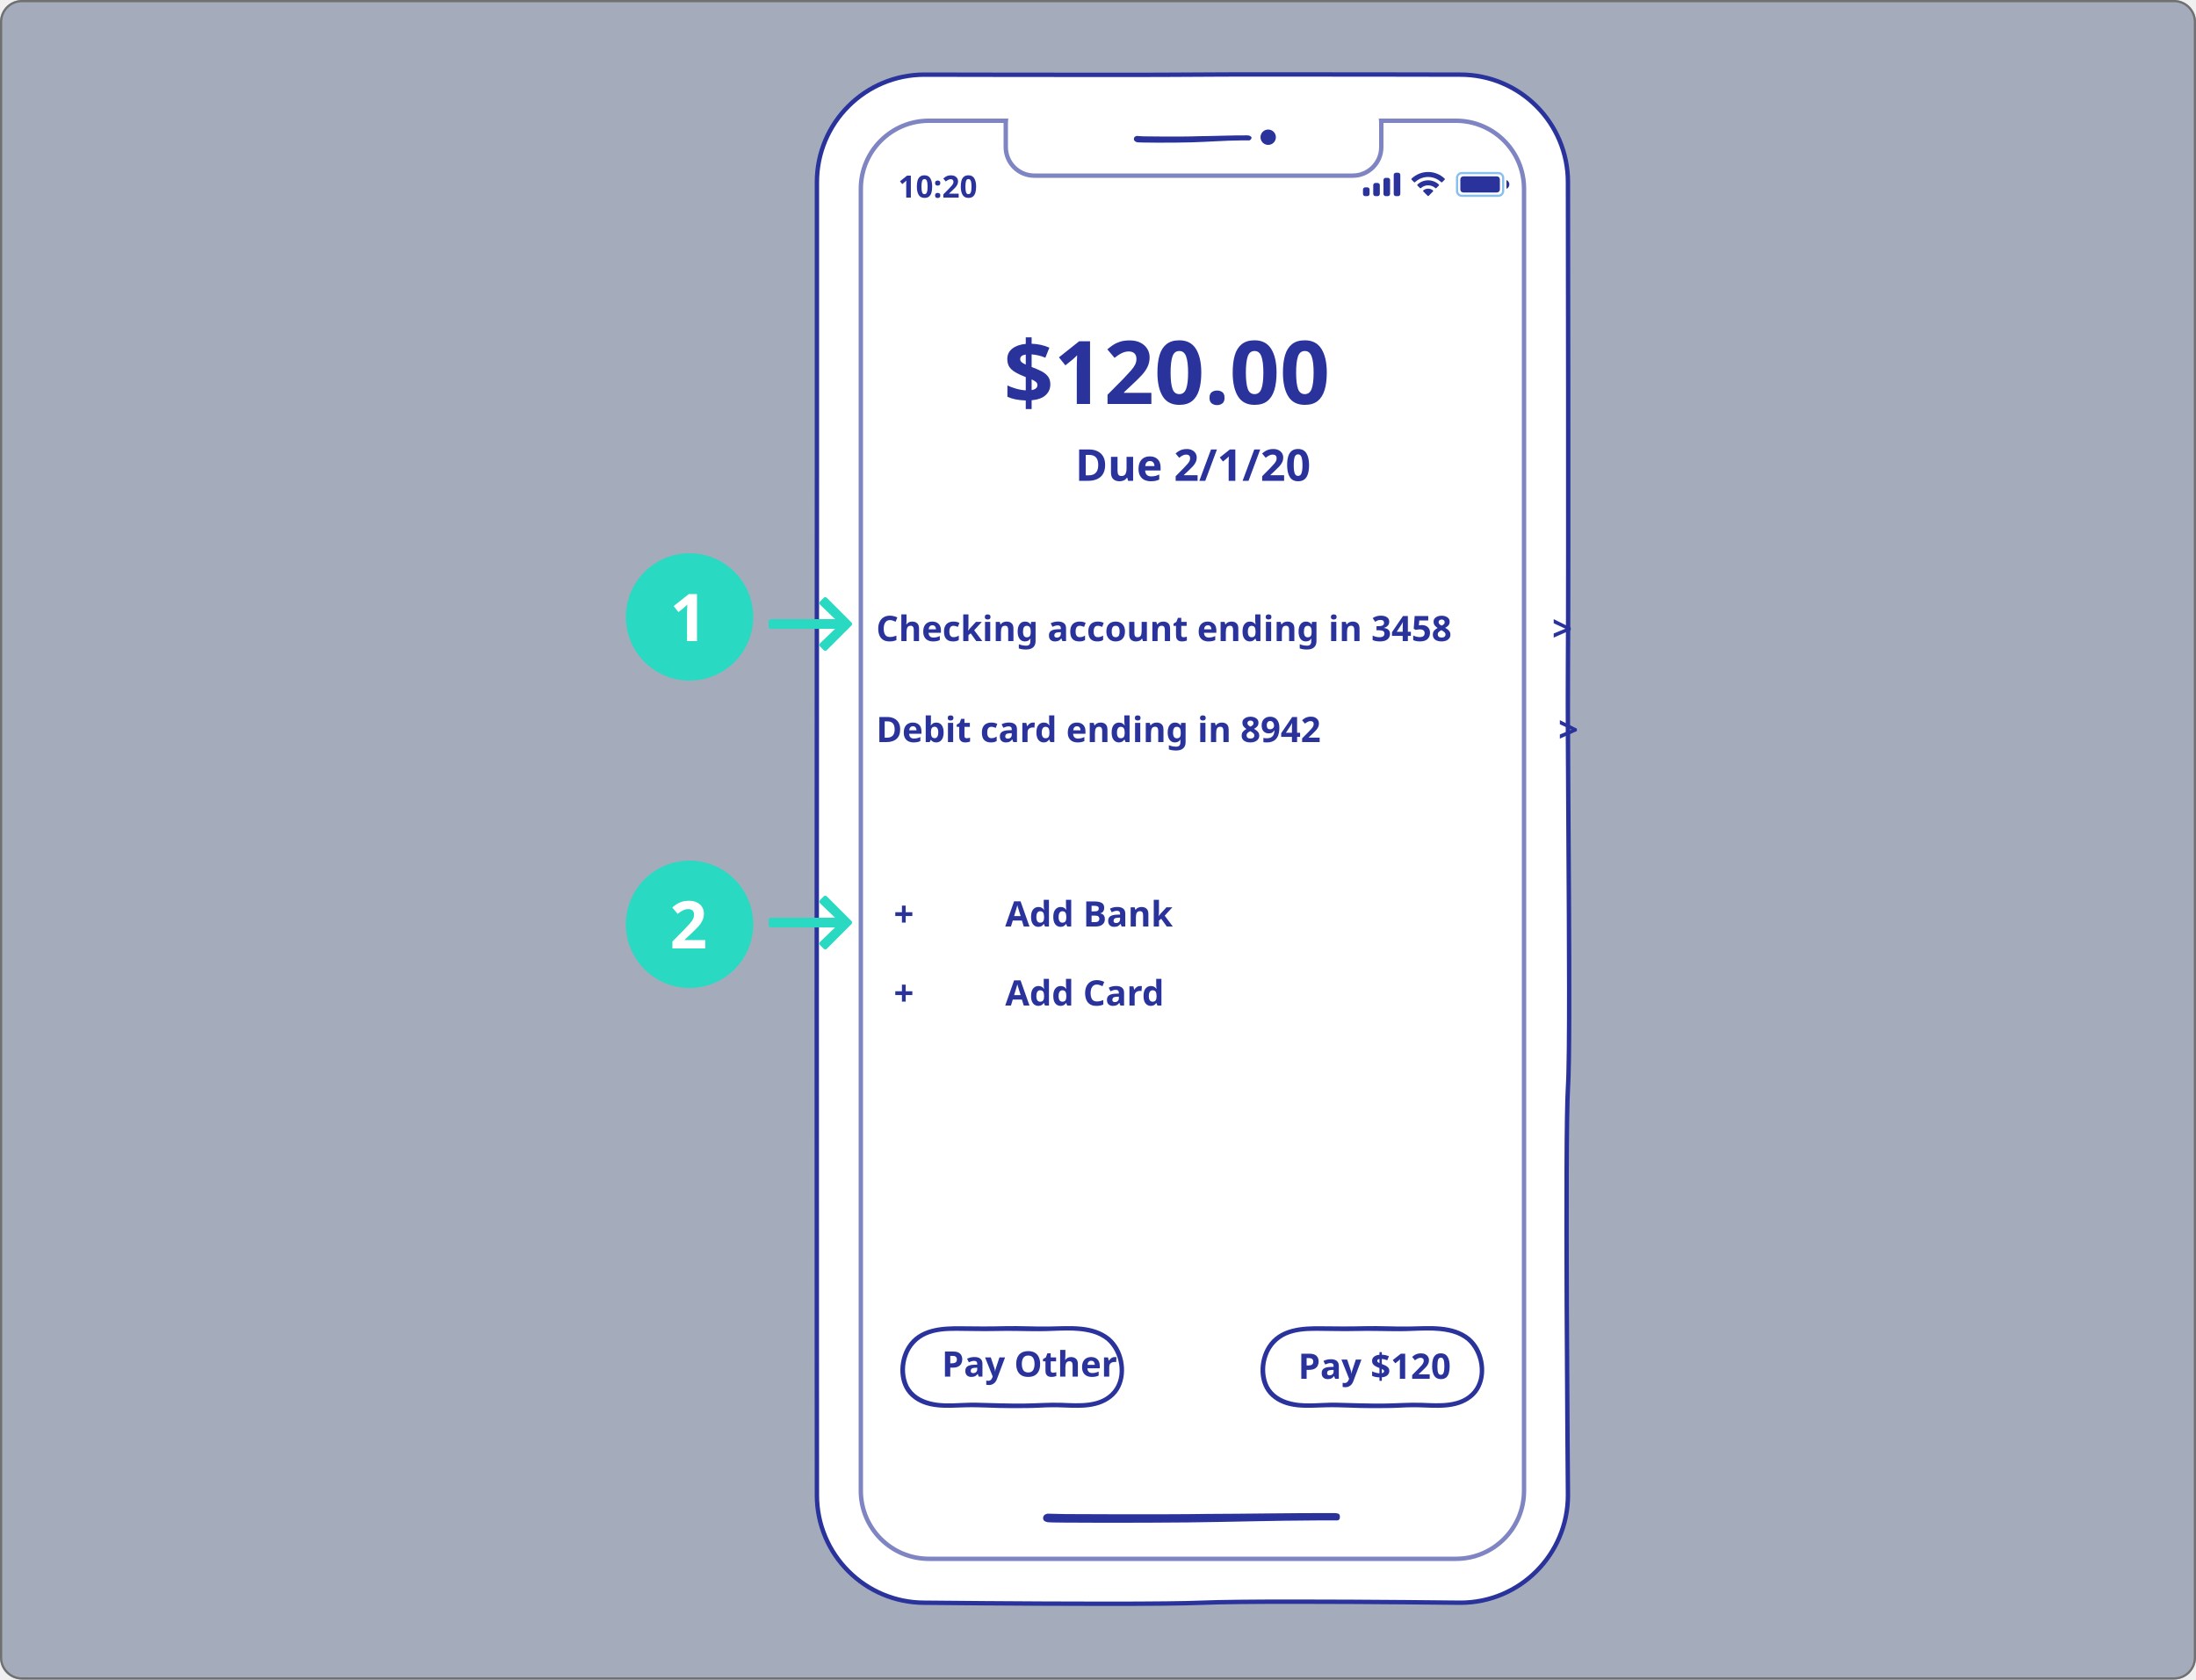
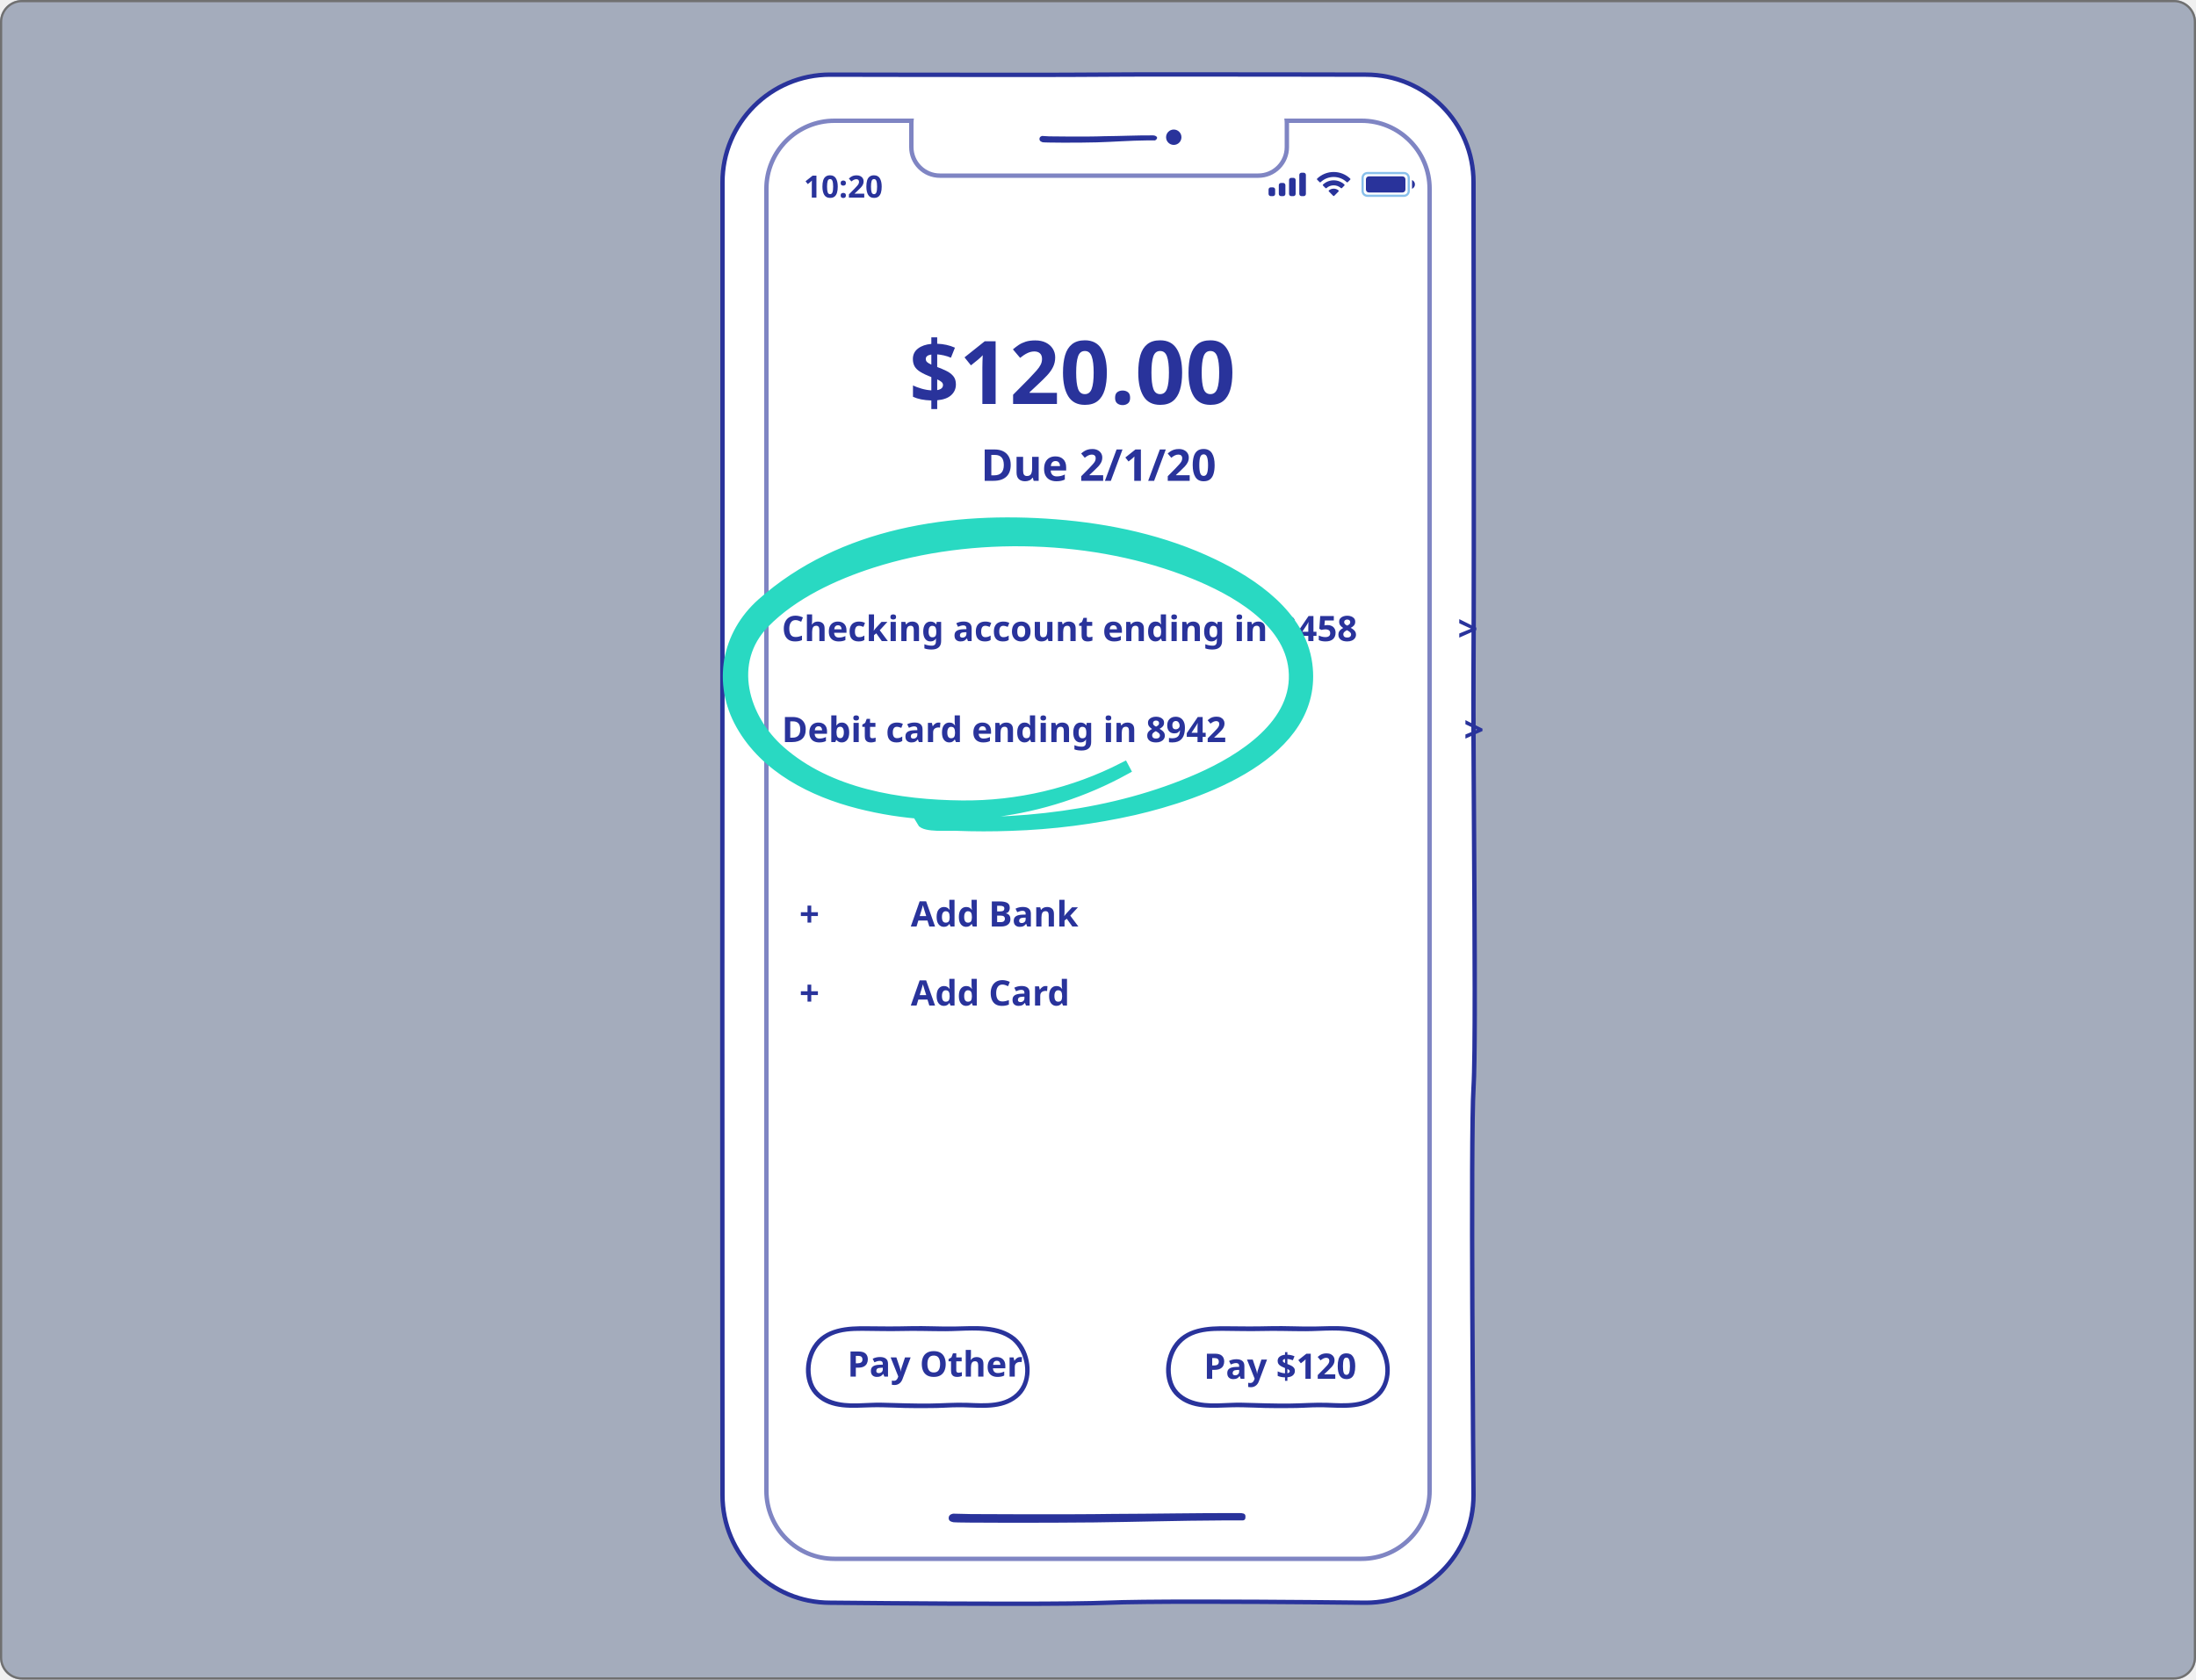
<svg xmlns="http://www.w3.org/2000/svg" width="1000" viewBox="0 0 1000 765" style="max-width:100%;">
  <defs>
    <clipPath id="clip-path">
      <path id="Shape" d="M338.667-26.667h16.667A2.667,2.667,0,0,1,358-24v6h0a2.667,2.667,0,0,1-2.667,2.667H338.667A2.667,2.667,0,0,1,336-18v-6h0A2.667,2.667,0,0,1,338.667-26.667Z" transform="translate(0 44)" fill="none" clip-rule="evenodd" />
    </clipPath>
    <clipPath id="clip-path-2">
      <path id="Shape-2" data-name="Shape" d="M359-23v4a2.17,2.17,0,0,0,1.328-2A2.17,2.17,0,0,0,359-23" transform="translate(0 44)" fill="#29339b" />
    </clipPath>
    <clipPath id="clip-path-3">
      <path id="Shape-3" data-name="Shape" d="M339.333-24.667h15.333A1.333,1.333,0,0,1,356-23.333v4.667h0a1.333,1.333,0,0,1-1.333,1.333H339.333A1.333,1.333,0,0,1,338-18.667v-4.667h0A1.333,1.333,0,0,1,339.333-24.667Z" transform="translate(0 44)" fill="#29339b" />
    </clipPath>
    <clipPath id="clip-path-4">
      <path id="Shape-4" data-name="Shape" d="M323.33-24.392a8.64,8.64,0,0,1,5.953,2.378.308.308,0,0,0,.433,0l1.156-1.167a.322.322,0,0,0,.093-.229.322.322,0,0,0-.1-.227,10.9,10.9,0,0,0-15.08,0,.322.322,0,0,0-.1.227.322.322,0,0,0,.093.229l1.156,1.167a.308.308,0,0,0,.433,0,8.641,8.641,0,0,1,5.954-2.378Zm0,3.8a4.907,4.907,0,0,1,3.294,1.27.31.31,0,0,0,.433-.006l1.155-1.167a.322.322,0,0,0,.094-.23.322.322,0,0,0-.1-.229,7.159,7.159,0,0,0-9.752,0,.322.322,0,0,0-.1.229.322.322,0,0,0,.094.23l1.154,1.167a.31.31,0,0,0,.433.006,4.907,4.907,0,0,1,3.292-1.27Zm2.219,2.784a.314.314,0,0,0,.094-.231.314.314,0,0,0-.1-.226,3.422,3.422,0,0,0-4.419,0,.314.314,0,0,0-.1.226.314.314,0,0,0,.094.231l2,2.016a.311.311,0,0,0,.222.093.312.312,0,0,0,.222-.093Z" transform="translate(0 44)" fill="#29339b" />
    </clipPath>
    <clipPath id="clip-path-5">
      <path id="Shape-5" data-name="Shape" d="M294.667-19.667h1a1,1,0,0,1,1,1v2a1,1,0,0,1-1,1h-1a1,1,0,0,1-1-1v-2a1,1,0,0,1,1-1Zm4.667-2h1a1,1,0,0,1,1,1v4a1,1,0,0,1-1,1h-1a1,1,0,0,1-1-1v-4A1,1,0,0,1,299.333-21.667ZM304-24h1a1,1,0,0,1,1,1v6.333a1,1,0,0,1-1,1h-1a1,1,0,0,1-1-1V-23A1,1,0,0,1,304-24Zm4.667-2.333h1a1,1,0,0,1,1,1v8.667a1,1,0,0,1-1,1h-1a1,1,0,0,1-1-1v-8.667a1,1,0,0,1,1-1Z" transform="translate(0 44)" fill="#29339b" />
    </clipPath>
  </defs>
-   <g id="Group_2557" data-name="Group 2557" transform="translate(-202 -122)">
-     <g id="Rectangle_2446" data-name="Rectangle 2446" transform="translate(202 122)" fill="#a4acbc" stroke="#707070" stroke-width="1">
+   <g id="Group_2565" data-name="Group 2565" transform="translate(-352 -117)">
+     <g id="Rectangle_2446" data-name="Rectangle 2446" transform="translate(352 117)" fill="#a4acbc" stroke="#707070" stroke-width="1">
      <rect width="1000" height="765" rx="10" stroke="none" />
      <rect x="0.5" y="0.5" width="999" height="764" rx="9.5" fill="none" />
    </g>
-     <g id="Group_2556" data-name="Group 2556" transform="translate(262)">
-       <g id="Phone_border_screen" data-name="Phone border screen" transform="translate(311 155)" fill="#fff">
-         <path d="M 132.426 697.479 C 95.391 697.479 50.46 697.005 50.011 697 L 50.005 697 L 50 697 C 43.385 697 36.968 695.705 30.927 693.15 C 25.093 690.682 19.852 687.149 15.352 682.648 C 10.851 678.148 7.318 672.908 4.85 667.073 C 2.295 661.032 1 654.615 1 648 C 0.999 646.907 0.915 537.469 0.915 423.601 C 0.915 422.994 0.999 182.748 1 180.321 L 1 50 C 1 43.385 2.295 36.968 4.85 30.927 C 7.318 25.093 10.851 19.852 15.352 15.352 C 19.852 10.851 25.093 7.318 30.927 4.85 C 36.968 2.296 43.385 1 50 1 C 50.453 1.001 95.959 1.102 131.716 1.102 C 152.72 1.102 166.302 1.068 172.085 1 C 177.859 0.933 191.421 0.898 212.392 0.898 C 248.105 0.898 293.543 0.999 293.998 1 C 300.615 1 307.032 2.296 313.073 4.85 C 318.907 7.318 324.148 10.851 328.648 15.352 C 333.149 19.852 336.682 25.093 339.15 30.927 C 341.705 36.968 343 43.385 343 50 C 343.003 51.76 343.313 226.321 343 271.026 C 342.879 288.326 343.057 316.969 343.246 347.293 C 343.556 397.069 343.876 448.54 343.002 462.461 C 341.598 484.833 342.986 646.36 343 648.008 C 342.999 654.621 341.703 661.035 339.15 667.073 C 336.682 672.908 333.149 678.148 328.648 682.648 C 324.148 687.149 318.907 690.682 313.073 693.15 C 307.033 695.704 300.618 697 294.004 697 C 293.241 696.991 252.456 696.521 218.172 696.521 C 197.937 696.521 183.886 696.682 176.411 697.001 C 168.965 697.318 154.166 697.479 132.426 697.479 Z" stroke="none" />
-         <path d="M 212.392 1.898 C 191.426 1.898 177.869 1.932 172.096 2 C 166.307 2.067 152.721 2.102 131.716 2.102 C 95.958 2.102 50.451 2.001 50 2 C 43.519 2 37.233 3.269 31.317 5.771 C 25.601 8.189 20.468 11.65 16.059 16.059 C 11.65 20.468 8.189 25.601 5.771 31.317 C 3.269 37.233 2 43.519 2 50 L 2 180.322 C 1.999 182.748 1.915 422.994 1.915 423.601 C 1.915 537.468 1.999 646.906 2 648 C 2 654.481 3.269 660.767 5.771 666.683 C 8.189 672.399 11.65 677.532 16.059 681.941 C 20.468 686.35 25.601 689.811 31.317 692.229 C 37.233 694.731 43.519 696 50 696 L 50.011 696 L 50.021 696 C 50.471 696.005 95.397 696.479 132.426 696.479 C 154.151 696.479 168.936 696.319 176.369 696.002 C 183.858 695.682 197.922 695.521 218.172 695.521 C 252.359 695.521 293.008 695.988 294.008 696 C 300.486 695.999 306.769 694.73 312.683 692.229 C 318.399 689.811 323.532 686.35 327.941 681.941 C 332.35 677.532 335.811 672.399 338.229 666.683 C 340.73 660.769 341.999 654.485 342 648.007 C 341.941 641.192 340.598 484.796 342.004 462.399 C 342.875 448.512 342.541 394.741 342.246 347.3 C 342.057 316.972 341.879 288.326 342 271.019 C 342.313 226.318 342.003 51.761 342 50 C 342 43.519 340.731 37.233 338.229 31.317 C 335.811 25.601 332.35 20.468 327.941 16.059 C 323.532 11.65 318.399 8.189 312.683 5.771 C 306.767 3.269 300.481 2 293.996 2 C 293.541 1.999 248.104 1.898 212.392 1.898 M 212.392 -0.102 C 248.519 -0.102 294 -6.103515625e-05 294 -6.103515625e-05 C 321.614 -6.103515625e-05 344 22.386 344 50 C 344 50 344.316 225.806 344 271.033 C 343.684 316.259 345.418 439.928 344 462.524 C 342.582 485.12 344 648 344 648 C 344 675.614 321.614 698 294 698 C 294 698 253 697.521 218.172 697.521 C 200.756 697.521 184.888 697.64 176.454 698 C 168.022 698.359 151.158 698.479 132.426 698.479 C 94.957 698.479 50 698 50 698 C 22.386 698 3.0517578125e-05 675.614 3.0517578125e-05 648 C 3.0517578125e-05 648 -0.085 538.786 -0.085 423.601 C -0.085 422.987 3.0517578125e-05 180.321 3.0517578125e-05 180.321 L 3.0517578125e-05 50 C 3.0517578125e-05 22.386 22.386 -6.103515625e-05 50 -6.103515625e-05 C 50 -6.103515625e-05 95.547 0.102 131.716 0.102 C 149.803 0.102 165.541 0.076 172.073 -6.103515625e-05 C 178.604 -0.076 194.33 -0.102 212.392 -0.102 Z" stroke="none" fill="#29339b" />
-       </g>
-       <g id="Phone_screen" data-name="Phone screen" transform="translate(2446 715)" fill="#fff" opacity="0.6">
-         <path d="M -1843 117 L -2083 117 C -2087.185 117 -2091.245 116.18 -2095.066 114.564 C -2098.758 113.003 -2102.073 110.767 -2104.92 107.92 C -2107.767 105.073 -2110.003 101.758 -2111.564 98.066 C -2113.18 94.245 -2114 90.185 -2114 86 L -2114 -58.68 L -2114 -393.121 L -2114 -507 C -2114 -511.185 -2113.18 -515.244 -2111.564 -519.066 C -2110.003 -522.758 -2107.767 -526.073 -2104.92 -528.92 C -2102.073 -531.768 -2098.757 -534.003 -2095.066 -535.564 C -2091.245 -537.181 -2087.185 -538 -2083 -538 L -2047.962 -538 C -2047.987 -537.667 -2048 -537.333 -2048 -537 L -2048 -526 C -2048 -522.528 -2046.648 -519.263 -2044.193 -516.808 C -2041.737 -514.352 -2038.472 -513 -2035 -513 L -1890 -513 C -1886.528 -513 -1883.263 -514.352 -1880.808 -516.808 C -1878.352 -519.263 -1877 -522.528 -1877 -526 L -1877 -537 C -1877 -537.334 -1877.013 -537.668 -1877.038 -538 L -1843 -538 C -1838.815 -538 -1834.755 -537.181 -1830.934 -535.564 C -1827.242 -534.003 -1823.927 -531.768 -1821.08 -528.92 C -1818.232 -526.073 -1815.997 -522.758 -1814.436 -519.066 C -1812.819 -515.245 -1812 -511.185 -1812 -507 L -1812 86 C -1812 90.185 -1812.819 94.245 -1814.436 98.066 C -1815.997 101.758 -1818.232 105.073 -1821.08 107.92 C -1823.927 110.767 -1827.242 113.003 -1830.934 114.564 C -1834.755 116.18 -1838.815 117 -1843 117 Z" stroke="none" />
-         <path d="M -1843 116 C -1838.949 116 -1835.021 115.207 -1831.323 113.643 C -1827.751 112.132 -1824.542 109.969 -1821.787 107.213 C -1819.031 104.457 -1816.868 101.249 -1815.356 97.677 C -1813.793 93.979 -1813 90.051 -1813 86 L -1813 -507 C -1813 -511.05 -1813.793 -514.979 -1815.356 -518.677 C -1816.868 -522.249 -1819.031 -525.457 -1821.787 -528.213 C -1824.543 -530.969 -1827.751 -533.132 -1831.323 -534.643 C -1835.021 -536.207 -1838.949 -537 -1843 -537 L -1876 -537 L -1876 -526 C -1876 -522.26 -1877.456 -518.745 -1880.1 -516.101 C -1882.745 -513.456 -1886.26 -512 -1890 -512 L -2035 -512 C -2038.74 -512 -2042.255 -513.456 -2044.9 -516.101 C -2047.544 -518.745 -2049 -522.26 -2049 -526 L -2049 -537 L -2083 -537 C -2087.051 -537 -2090.979 -536.207 -2094.677 -534.643 C -2098.249 -533.132 -2101.457 -530.969 -2104.213 -528.213 C -2106.969 -525.458 -2109.132 -522.249 -2110.643 -518.677 C -2112.207 -514.979 -2113 -511.05 -2113 -507 L -2113 -393.121 L -2113 -58.68 L -2113 86 C -2113 90.051 -2112.207 93.979 -2110.643 97.677 C -2109.132 101.249 -2106.969 104.458 -2104.213 107.213 C -2101.457 109.969 -2098.249 112.132 -2094.677 113.643 C -2090.979 115.207 -2087.051 116 -2083 116 L -1843 116 M -1843 118 L -2083 118 C -2087.32 118 -2091.51 117.154 -2095.456 115.485 C -2099.266 113.873 -2102.688 111.566 -2105.627 108.627 C -2108.566 105.689 -2110.873 102.267 -2112.485 98.456 C -2114.154 94.511 -2115 90.32 -2115 86 L -2115 -58.68 L -2115 -393.121 L -2115 -507 C -2115 -511.32 -2114.154 -515.51 -2112.485 -519.456 C -2110.873 -523.267 -2108.566 -526.689 -2105.627 -529.627 C -2102.688 -532.566 -2099.266 -534.874 -2095.456 -536.485 C -2091.51 -538.154 -2087.32 -539 -2083 -539 L -2046.834 -539 C -2046.943 -538.346 -2047 -537.673 -2047 -537 L -2047 -526 C -2047 -522.795 -2045.751 -519.781 -2043.485 -517.515 C -2041.219 -515.248 -2038.205 -514 -2035 -514 L -1890 -514 C -1886.795 -514 -1883.781 -515.248 -1881.515 -517.515 C -1879.249 -519.781 -1878 -522.795 -1878 -526 L -1878 -537 C -1878 -537.671 -1878.056 -538.344 -1878.166 -539 L -1843 -539 C -1838.68 -539 -1834.489 -538.154 -1830.544 -536.485 C -1826.734 -534.874 -1823.312 -532.566 -1820.373 -529.627 C -1817.434 -526.689 -1815.126 -523.266 -1813.515 -519.456 C -1811.846 -515.51 -1811 -511.32 -1811 -507 L -1811 86 C -1811 90.32 -1811.846 94.511 -1813.515 98.456 C -1815.126 102.266 -1817.434 105.689 -1820.373 108.627 C -1823.311 111.566 -1826.734 113.873 -1830.544 115.485 C -1834.489 117.154 -1838.68 118 -1843 118 Z" stroke="none" fill="#29339b" />
-       </g>
-       <g id="Header_icon" data-name="Header icon" transform="translate(-5112 -2030)">
-         <path id="Line" d="M1.47,75.29c.415.23,16.24.3,24.779.058,7.515-.212,15.03-.818,22.563-.882.454,0,3.09,0,3.561,0,.525.132,1.292-.592,1.293-1.211s-1.024-1.127-1.935-1.083c-7.412-.046-14.717.324-22.176.376-7.977.327-25.064.07-25.064.07l-3.1-.184S.132,72.578.1,73.743,1.055,75.06,1.47,75.29Z" transform="translate(5568.247 2141.488)" fill="#29339b" />
-         <circle id="Ellipse_335" data-name="Ellipse 335" cx="3.5" cy="3.5" r="3.5" transform="translate(5626 2211)" fill="#29339b" />
-       </g>
-       <path id="Line-2" data-name="Line" d="M2.6,75.378c1.069.236,41.843.308,63.843.06,19.363-.218,38.725-.841,58.134-.907,1.169,0,7.961,0,9.175,0,1.352.136,1.133-.818,1.135-1.454s-.443-.95-2.788-.9c-19.1-.047-37.919.333-57.138.387-20.552.336-64.578.072-64.578.072l-7.987-.189S.833,72.6.758,73.8,1.53,75.141,2.6,75.378Z" transform="translate(414.747 739.488)" fill="#29339b" stroke="#29339b" stroke-width="1" />
-       <g id="status_bar_light" data-name="status bar/light" transform="translate(254 103)">
-         <g id="Battery" transform="translate(13 80)">
-           <g id="Border" clip-path="url(#clip-path)">
-             <path id="Fill" d="M2.667,0H19.333A2.667,2.667,0,0,1,22,2.667v6h0a2.667,2.667,0,0,1-2.667,2.667H2.667A2.667,2.667,0,0,1,0,8.667v-6H0A2.667,2.667,0,0,1,2.667,0Z" transform="translate(336 17.333)" fill="none" stroke="rgba(21,131,216,0.5)" stroke-width="2" />
-           </g>
-           <g id="Cap" clip-path="url(#clip-path-2)">
-             <path id="Fill-2" data-name="Fill" d="M354-28h11.328v14H354Z" transform="translate(0 44)" fill="#29339b" />
-           </g>
-           <g id="Capacity" clip-path="url(#clip-path-3)">
-             <path id="Fill-3" data-name="Fill" d="M333-29.667h28v17.333H333Z" transform="translate(0 44)" fill="#29339b" />
-           </g>
+     <g id="Phone_border_screen" data-name="Phone border screen" transform="translate(680 150)" fill="#fff">
+       <path d="M 132.426 697.479 C 95.391 697.479 50.46 697.005 50.011 697 L 50.005 697 L 50 697 C 43.385 697 36.968 695.705 30.927 693.15 C 25.093 690.682 19.852 687.149 15.352 682.648 C 10.851 678.148 7.318 672.908 4.85 667.073 C 2.295 661.032 1 654.615 1 648 C 0.999 646.907 0.915 537.469 0.915 423.601 C 0.915 422.994 0.999 182.748 1 180.321 L 1 50 C 1 43.385 2.295 36.968 4.85 30.927 C 7.318 25.093 10.851 19.852 15.352 15.352 C 19.852 10.851 25.093 7.318 30.927 4.85 C 36.968 2.296 43.385 1 50 1 C 50.453 1.001 95.959 1.102 131.716 1.102 C 152.72 1.102 166.302 1.068 172.085 1 C 177.859 0.933 191.421 0.898 212.392 0.898 C 248.105 0.898 293.543 0.999 293.998 1 C 300.615 1 307.032 2.296 313.073 4.85 C 318.907 7.318 324.148 10.851 328.648 15.352 C 333.149 19.852 336.682 25.093 339.15 30.927 C 341.705 36.968 343 43.385 343 50 C 343.003 51.76 343.313 226.321 343 271.026 C 342.879 288.326 343.057 316.969 343.246 347.293 C 343.556 397.069 343.876 448.54 343.002 462.461 C 341.598 484.833 342.986 646.36 343 648.008 C 342.999 654.621 341.703 661.035 339.15 667.073 C 336.682 672.908 333.149 678.148 328.648 682.648 C 324.148 687.149 318.907 690.682 313.073 693.15 C 307.033 695.704 300.618 697 294.004 697 C 293.241 696.991 252.456 696.521 218.172 696.521 C 197.937 696.521 183.886 696.682 176.411 697.001 C 168.965 697.318 154.166 697.479 132.426 697.479 Z" stroke="none" />
+       <path d="M 212.392 1.898 C 191.426 1.898 177.869 1.932 172.096 2 C 166.307 2.067 152.721 2.102 131.716 2.102 C 95.958 2.102 50.451 2.001 50 2 C 43.519 2 37.233 3.269 31.317 5.771 C 25.601 8.189 20.468 11.65 16.059 16.059 C 11.65 20.468 8.189 25.601 5.771 31.317 C 3.269 37.233 2 43.519 2 50 L 2 180.322 C 1.999 182.748 1.915 422.994 1.915 423.601 C 1.915 537.468 1.999 646.906 2 648 C 2 654.481 3.269 660.767 5.771 666.683 C 8.189 672.399 11.65 677.532 16.059 681.941 C 20.468 686.35 25.601 689.811 31.317 692.229 C 37.233 694.731 43.519 696 50 696 L 50.011 696 L 50.021 696 C 50.471 696.005 95.397 696.479 132.426 696.479 C 154.151 696.479 168.936 696.319 176.369 696.002 C 183.858 695.682 197.922 695.521 218.172 695.521 C 252.359 695.521 293.008 695.988 294.008 696 C 300.486 695.999 306.769 694.73 312.683 692.229 C 318.399 689.811 323.532 686.35 327.941 681.941 C 332.35 677.532 335.811 672.399 338.229 666.683 C 340.73 660.769 341.999 654.485 342 648.007 C 341.941 641.192 340.598 484.796 342.004 462.399 C 342.875 448.512 342.541 394.741 342.246 347.3 C 342.057 316.972 341.879 288.326 342 271.019 C 342.313 226.318 342.003 51.761 342 50 C 342 43.519 340.731 37.233 338.229 31.317 C 335.811 25.601 332.35 20.468 327.941 16.059 C 323.532 11.65 318.399 8.189 312.683 5.771 C 306.767 3.269 300.481 2 293.996 2 C 293.541 1.999 248.104 1.898 212.392 1.898 M 212.392 -0.102 C 248.519 -0.102 294 -6.103515625e-05 294 -6.103515625e-05 C 321.614 -6.103515625e-05 344 22.386 344 50 C 344 50 344.316 225.806 344 271.033 C 343.684 316.259 345.418 439.928 344 462.524 C 342.582 485.12 344 648 344 648 C 344 675.614 321.614 698 294 698 C 294 698 253 697.521 218.172 697.521 C 200.756 697.521 184.888 697.64 176.454 698 C 168.022 698.359 151.158 698.479 132.426 698.479 C 94.957 698.479 50 698 50 698 C 22.386 698 3.0517578125e-05 675.614 3.0517578125e-05 648 C 3.0517578125e-05 648 -0.085 538.786 -0.085 423.601 C -0.085 422.987 3.0517578125e-05 180.321 3.0517578125e-05 180.321 L 3.0517578125e-05 50 C 3.0517578125e-05 22.386 22.386 -6.103515625e-05 50 -6.103515625e-05 C 50 -6.103515625e-05 95.547 0.102 131.716 0.102 C 149.803 0.102 165.541 0.076 172.073 -6.103515625e-05 C 178.604 -0.076 194.33 -0.102 212.392 -0.102 Z" stroke="none" fill="#29339b" />
+     </g>
+     <g id="Phone_screen" data-name="Phone screen" transform="translate(2815 710)" fill="#fff" opacity="0.6">
+       <path d="M -1843 117 L -2083 117 C -2087.185 117 -2091.245 116.18 -2095.066 114.564 C -2098.758 113.003 -2102.073 110.767 -2104.92 107.92 C -2107.767 105.073 -2110.003 101.758 -2111.564 98.066 C -2113.18 94.245 -2114 90.185 -2114 86 L -2114 -58.68 L -2114 -393.121 L -2114 -507 C -2114 -511.185 -2113.18 -515.244 -2111.564 -519.066 C -2110.003 -522.758 -2107.767 -526.073 -2104.92 -528.92 C -2102.073 -531.768 -2098.757 -534.003 -2095.066 -535.564 C -2091.245 -537.181 -2087.185 -538 -2083 -538 L -2047.962 -538 C -2047.987 -537.667 -2048 -537.333 -2048 -537 L -2048 -526 C -2048 -522.528 -2046.648 -519.263 -2044.193 -516.808 C -2041.737 -514.352 -2038.472 -513 -2035 -513 L -1890 -513 C -1886.528 -513 -1883.263 -514.352 -1880.808 -516.808 C -1878.352 -519.263 -1877 -522.528 -1877 -526 L -1877 -537 C -1877 -537.334 -1877.013 -537.668 -1877.038 -538 L -1843 -538 C -1838.815 -538 -1834.755 -537.181 -1830.934 -535.564 C -1827.242 -534.003 -1823.927 -531.768 -1821.08 -528.92 C -1818.232 -526.073 -1815.997 -522.758 -1814.436 -519.066 C -1812.819 -515.245 -1812 -511.185 -1812 -507 L -1812 86 C -1812 90.185 -1812.819 94.245 -1814.436 98.066 C -1815.997 101.758 -1818.232 105.073 -1821.08 107.92 C -1823.927 110.767 -1827.242 113.003 -1830.934 114.564 C -1834.755 116.18 -1838.815 117 -1843 117 Z" stroke="none" />
+       <path d="M -1843 116 C -1838.949 116 -1835.021 115.207 -1831.323 113.643 C -1827.751 112.132 -1824.542 109.969 -1821.787 107.213 C -1819.031 104.457 -1816.868 101.249 -1815.356 97.677 C -1813.793 93.979 -1813 90.051 -1813 86 L -1813 -507 C -1813 -511.05 -1813.793 -514.979 -1815.356 -518.677 C -1816.868 -522.249 -1819.031 -525.457 -1821.787 -528.213 C -1824.543 -530.969 -1827.751 -533.132 -1831.323 -534.643 C -1835.021 -536.207 -1838.949 -537 -1843 -537 L -1876 -537 L -1876 -526 C -1876 -522.26 -1877.456 -518.745 -1880.1 -516.101 C -1882.745 -513.456 -1886.26 -512 -1890 -512 L -2035 -512 C -2038.74 -512 -2042.255 -513.456 -2044.9 -516.101 C -2047.544 -518.745 -2049 -522.26 -2049 -526 L -2049 -537 L -2083 -537 C -2087.051 -537 -2090.979 -536.207 -2094.677 -534.643 C -2098.249 -533.132 -2101.457 -530.969 -2104.213 -528.213 C -2106.969 -525.458 -2109.132 -522.249 -2110.643 -518.677 C -2112.207 -514.979 -2113 -511.05 -2113 -507 L -2113 -393.121 L -2113 -58.68 L -2113 86 C -2113 90.051 -2112.207 93.979 -2110.643 97.677 C -2109.132 101.249 -2106.969 104.458 -2104.213 107.213 C -2101.457 109.969 -2098.249 112.132 -2094.677 113.643 C -2090.979 115.207 -2087.051 116 -2083 116 L -1843 116 M -1843 118 L -2083 118 C -2087.32 118 -2091.51 117.154 -2095.456 115.485 C -2099.266 113.873 -2102.688 111.566 -2105.627 108.627 C -2108.566 105.689 -2110.873 102.267 -2112.485 98.456 C -2114.154 94.511 -2115 90.32 -2115 86 L -2115 -58.68 L -2115 -393.121 L -2115 -507 C -2115 -511.32 -2114.154 -515.51 -2112.485 -519.456 C -2110.873 -523.267 -2108.566 -526.689 -2105.627 -529.627 C -2102.688 -532.566 -2099.266 -534.874 -2095.456 -536.485 C -2091.51 -538.154 -2087.32 -539 -2083 -539 L -2046.834 -539 C -2046.943 -538.346 -2047 -537.673 -2047 -537 L -2047 -526 C -2047 -522.795 -2045.751 -519.781 -2043.485 -517.515 C -2041.219 -515.248 -2038.205 -514 -2035 -514 L -1890 -514 C -1886.795 -514 -1883.781 -515.248 -1881.515 -517.515 C -1879.249 -519.781 -1878 -522.795 -1878 -526 L -1878 -537 C -1878 -537.671 -1878.056 -538.344 -1878.166 -539 L -1843 -539 C -1838.68 -539 -1834.489 -538.154 -1830.544 -536.485 C -1826.734 -534.874 -1823.312 -532.566 -1820.373 -529.627 C -1817.434 -526.689 -1815.126 -523.266 -1813.515 -519.456 C -1811.846 -515.51 -1811 -511.32 -1811 -507 L -1811 86 C -1811 90.32 -1811.846 94.511 -1813.515 98.456 C -1815.126 102.266 -1817.434 105.689 -1820.373 108.627 C -1823.311 111.566 -1826.734 113.873 -1830.544 115.485 C -1834.489 117.154 -1838.68 118 -1843 118 Z" stroke="none" fill="#29339b" />
+     </g>
+     <g id="Header_icon" data-name="Header icon" transform="translate(-4743 -2035)">
+       <path id="Line" d="M1.47,75.29c.415.23,16.24.3,24.779.058,7.515-.212,15.03-.818,22.563-.882.454,0,3.09,0,3.561,0,.525.132,1.292-.592,1.293-1.211s-1.024-1.127-1.935-1.083c-7.412-.046-14.717.324-22.176.376-7.977.327-25.064.07-25.064.07l-3.1-.184S.132,72.578.1,73.743,1.055,75.06,1.47,75.29Z" transform="translate(5568.247 2141.488)" fill="#29339b" />
+       <circle id="Ellipse_335" data-name="Ellipse 335" cx="3.5" cy="3.5" r="3.5" transform="translate(5626 2211)" fill="#29339b" />
+     </g>
+     <path id="Line-2" data-name="Line" d="M2.6,75.378c1.069.236,41.843.308,63.843.06,19.363-.218,38.725-.841,58.134-.907,1.169,0,7.961,0,9.175,0,1.352.136,1.133-.818,1.135-1.454s-.443-.95-2.788-.9c-19.1-.047-37.919.333-57.138.387-20.552.336-64.578.072-64.578.072l-7.987-.189S.833,72.6.758,73.8,1.53,75.141,2.6,75.378Z" transform="translate(783.747 734.488)" fill="#29339b" stroke="#29339b" stroke-width="1" />
+     <g id="status_bar_light" data-name="status bar/light" transform="translate(623 98)">
+       <g id="Battery" transform="translate(13 80)">
+         <g id="Border" clip-path="url(#clip-path)">
+           <path id="Fill" d="M2.667,0H19.333A2.667,2.667,0,0,1,22,2.667v6h0a2.667,2.667,0,0,1-2.667,2.667H2.667A2.667,2.667,0,0,1,0,8.667v-6H0A2.667,2.667,0,0,1,2.667,0Z" transform="translate(336 17.333)" fill="none" stroke="rgba(21,131,216,0.5)" stroke-width="2" />
        </g>
-         <g id="Wifi" transform="translate(13 80)">
-           <g id="Wifi-2" data-name="Wifi" clip-path="url(#clip-path-4)">
-             <path id="Fill-4" data-name="Fill" d="M310.694-31.669h25.272V-10.7H310.694Z" transform="translate(0 44)" fill="#29339b" />
-           </g>
+         <g id="Cap" clip-path="url(#clip-path-2)">
+           <path id="Fill-2" data-name="Fill" d="M354-28h11.328v14H354Z" transform="translate(0 44)" fill="#29339b" />
        </g>
-         <g id="Cellular_Connection" data-name="Cellular Connection" transform="translate(13 80)">
-           <g id="Cellular_Connection-2" data-name="Cellular Connection" clip-path="url(#clip-path-5)">
-             <path id="Fill-5" data-name="Fill" d="M288.667-31.333h27v20.667h-27Z" transform="translate(0 44)" fill="#29339b" />
-           </g>
-         </g>
-         <g id="Bars___Time_Black" data-name="Bars/_/Time Black" transform="translate(62 80)">
-           <path id="Background" d="M21-19H75V-35H21Z" transform="translate(8 50)" fill="none" />
-           <text id="_10:20" data-name="10:20" transform="translate(33 29)" fill="#29339b" font-size="14" font-family="TektonPro-Bold, Tekton Pro" font-weight="700">
-             <tspan x="0" y="0">10:20</tspan>
-           </text>
+         <g id="Capacity" clip-path="url(#clip-path-3)">
+           <path id="Fill-3" data-name="Fill" d="M333-29.667h28v17.333H333Z" transform="translate(0 44)" fill="#29339b" />
        </g>
      </g>
-       <g id="Buttons_Pill_Button_Default_Submit" data-name="Buttons / Pill Button / Default / Submit" transform="translate(514 726)">
-         <path id="Pill_Button" data-name="Pill Button" d="M95.425,5.153C87.659-1.136,76.98.046,67.637.2,60.95.3,54.27-.122,47.587.046,41.057.207,34.57.193,28.04.091,18.924-.052,8.466.525,3.083,9.082c-4.261,6.771-4.5,17.383,1.772,23.063,6.785,6.148,16.292,5.107,24.692,4.866,6.9-.2,13.807.409,20.714.357,4.174-.031,8.337.042,12.507-.171,2.835-.143,5.659-.273,8.5-.213,8.473.171,17.806,1.493,24.978-4.184,6.739-5.334,6.98-15.817,3.041-22.9a17.643,17.643,0,0,0-3.862-4.747c-1.017-.877-2.506.6-1.482,1.482,6.079,5.257,8.207,16.233,2.831,22.755-5.582,6.767-15.5,5.851-23.266,5.561-5.844-.217-11.654.3-17.495.339-7.11.042-14.174-.192-21.27-.391-7.61-.217-15.425,1.433-22.8-1.087-3.967-1.353-7.333-3.929-8.8-7.952a18.323,18.323,0,0,1,.094-12.307,15.891,15.891,0,0,1,8.6-9.3c4.292-1.9,9.148-2.1,13.769-2.087,5.974.014,11.937.245,17.914.084,6.673-.178,13.314.1,19.983.091,7.889-.007,16.383-1.2,24.063,1.024a18.044,18.044,0,0,1,6.383,3.272C94.981,7.477,96.474,6,95.425,5.153Z" transform="translate(0.001 -0.006)" fill="#29339b" />
-         <text id="Pay_120" data-name="Pay $120" transform="translate(51 24)" fill="#29339b" font-size="16" font-family="TektonPro-Bold, Tekton Pro" font-weight="700">
-           <tspan x="-33.856" y="0">Pay $120</tspan>
+       <g id="Wifi" transform="translate(13 80)">
+         <g id="Wifi-2" data-name="Wifi" clip-path="url(#clip-path-4)">
+           <path id="Fill-4" data-name="Fill" d="M310.694-31.669h25.272V-10.7H310.694Z" transform="translate(0 44)" fill="#29339b" />
+         </g>
+       </g>
+       <g id="Cellular_Connection" data-name="Cellular Connection" transform="translate(13 80)">
+         <g id="Cellular_Connection-2" data-name="Cellular Connection" clip-path="url(#clip-path-5)">
+           <path id="Fill-5" data-name="Fill" d="M288.667-31.333h27v20.667h-27Z" transform="translate(0 44)" fill="#29339b" />
+         </g>
+       </g>
+       <g id="Bars___Time_Black" data-name="Bars/_/Time Black" transform="translate(62 80)">
+         <path id="Background" d="M21-19H75V-35H21Z" transform="translate(8 50)" fill="none" />
+         <text id="_10:20" data-name="10:20" transform="translate(33 29)" fill="#29339b" font-size="14" font-family="TektonPro-Bold, Tekton Pro" font-weight="700">
+           <tspan x="0" y="0">10:20</tspan>
        </text>
      </g>
-       <g id="Buttons_Pill_Button_Default_Submit-2" data-name="Buttons / Pill Button / Default / Submit" transform="translate(350 726)">
-         <path id="Pill_Button-2" data-name="Pill Button" d="M95.425,5.153C87.659-1.136,76.98.046,67.637.2,60.95.3,54.27-.122,47.587.046,41.057.207,34.57.193,28.04.091,18.924-.052,8.466.525,3.083,9.082c-4.261,6.771-4.5,17.383,1.772,23.063,6.785,6.148,16.292,5.107,24.692,4.866,6.9-.2,13.807.409,20.714.357,4.174-.031,8.337.042,12.507-.171,2.835-.143,5.659-.273,8.5-.213,8.473.171,17.806,1.493,24.978-4.184,6.739-5.334,6.98-15.817,3.041-22.9a17.643,17.643,0,0,0-3.862-4.747c-1.017-.877-2.506.6-1.482,1.482,6.079,5.257,8.207,16.233,2.831,22.755-5.582,6.767-15.5,5.851-23.266,5.561-5.844-.217-11.654.3-17.495.339-7.11.042-14.174-.192-21.27-.391-7.61-.217-15.425,1.433-22.8-1.087-3.967-1.353-7.333-3.929-8.8-7.952a18.323,18.323,0,0,1,.094-12.307,15.891,15.891,0,0,1,8.6-9.3c4.292-1.9,9.148-2.1,13.769-2.087,5.974.014,11.937.245,17.914.084,6.673-.178,13.314.1,19.983.091,7.889-.007,16.383-1.2,24.063,1.024a18.044,18.044,0,0,1,6.383,3.272C94.981,7.477,96.474,6,95.425,5.153Z" transform="translate(0.001 -0.006)" fill="#29339b" />
-         <text id="Pay_Other" data-name="Pay Other" transform="translate(51 23)" fill="#29339b" font-size="16" font-family="TektonPro-Bold, Tekton Pro" font-weight="700">
-           <tspan x="-32.136" y="0">Pay Other</tspan>
-         </text>
-       </g>
-       <text id="_120.00" data-name="$120.00" transform="translate(388 279)" fill="#29339b" font-size="40" font-family="TektonPro-Bold, Tekton Pro" font-weight="700">
-         <tspan x="8.98" y="27">$120.00</tspan>
+     </g>
+     <g id="Buttons_Pill_Button_Default_Submit" data-name="Buttons / Pill Button / Default / Submit" transform="translate(883 721)">
+       <path id="Pill_Button" data-name="Pill Button" d="M95.425,5.153C87.659-1.136,76.98.046,67.637.2,60.95.3,54.27-.122,47.587.046,41.057.207,34.57.193,28.04.091,18.924-.052,8.466.525,3.083,9.082c-4.261,6.771-4.5,17.383,1.772,23.063,6.785,6.148,16.292,5.107,24.692,4.866,6.9-.2,13.807.409,20.714.357,4.174-.031,8.337.042,12.507-.171,2.835-.143,5.659-.273,8.5-.213,8.473.171,17.806,1.493,24.978-4.184,6.739-5.334,6.98-15.817,3.041-22.9a17.643,17.643,0,0,0-3.862-4.747c-1.017-.877-2.506.6-1.482,1.482,6.079,5.257,8.207,16.233,2.831,22.755-5.582,6.767-15.5,5.851-23.266,5.561-5.844-.217-11.654.3-17.495.339-7.11.042-14.174-.192-21.27-.391-7.61-.217-15.425,1.433-22.8-1.087-3.967-1.353-7.333-3.929-8.8-7.952a18.323,18.323,0,0,1,.094-12.307,15.891,15.891,0,0,1,8.6-9.3c4.292-1.9,9.148-2.1,13.769-2.087,5.974.014,11.937.245,17.914.084,6.673-.178,13.314.1,19.983.091,7.889-.007,16.383-1.2,24.063,1.024a18.044,18.044,0,0,1,6.383,3.272C94.981,7.477,96.474,6,95.425,5.153Z" transform="translate(0.001 -0.006)" fill="#29339b" />
+       <text id="Pay_120" data-name="Pay $120" transform="translate(51 24)" fill="#29339b" font-size="16" font-family="TektonPro-Bold, Tekton Pro" font-weight="700">
+         <tspan x="-33.856" y="0">Pay $120</tspan>
      </text>
-       <text id="Due_2_1_20" data-name="Due 2/1/20" transform="translate(388 327)" fill="#29339b" font-size="20" font-family="TektonPro-Bold, Tekton Pro" font-weight="700">
-         <tspan x="41.61" y="14">Due 2/1/20</tspan>
+     </g>
+     <g id="Buttons_Pill_Button_Default_Submit-2" data-name="Buttons / Pill Button / Default / Submit" transform="translate(719 721)">
+       <path id="Pill_Button-2" data-name="Pill Button" d="M95.425,5.153C87.659-1.136,76.98.046,67.637.2,60.95.3,54.27-.122,47.587.046,41.057.207,34.57.193,28.04.091,18.924-.052,8.466.525,3.083,9.082c-4.261,6.771-4.5,17.383,1.772,23.063,6.785,6.148,16.292,5.107,24.692,4.866,6.9-.2,13.807.409,20.714.357,4.174-.031,8.337.042,12.507-.171,2.835-.143,5.659-.273,8.5-.213,8.473.171,17.806,1.493,24.978-4.184,6.739-5.334,6.98-15.817,3.041-22.9a17.643,17.643,0,0,0-3.862-4.747c-1.017-.877-2.506.6-1.482,1.482,6.079,5.257,8.207,16.233,2.831,22.755-5.582,6.767-15.5,5.851-23.266,5.561-5.844-.217-11.654.3-17.495.339-7.11.042-14.174-.192-21.27-.391-7.61-.217-15.425,1.433-22.8-1.087-3.967-1.353-7.333-3.929-8.8-7.952a18.323,18.323,0,0,1,.094-12.307,15.891,15.891,0,0,1,8.6-9.3c4.292-1.9,9.148-2.1,13.769-2.087,5.974.014,11.937.245,17.914.084,6.673-.178,13.314.1,19.983.091,7.889-.007,16.383-1.2,24.063,1.024a18.044,18.044,0,0,1,6.383,3.272C94.981,7.477,96.474,6,95.425,5.153Z" transform="translate(0.001 -0.006)" fill="#29339b" />
+       <text id="Pay_Other" data-name="Pay Other" transform="translate(51 23)" fill="#29339b" font-size="16" font-family="TektonPro-Bold, Tekton Pro" font-weight="700">
+         <tspan x="-32.136" y="0">Pay Other</tspan>
      </text>
-       <text id="Checking_account_ending_in_3458_" data-name="Checking account ending in 3458           &gt;" transform="translate(339 403)" fill="#29339b" font-size="16" font-family="TektonPro-Bold, Tekton Pro" font-weight="700">
-         <tspan x="0" y="11" xml:space="preserve">Checking account ending in 3458           &gt;</tspan>
-       </text>
-       <text id="Debit_card_ending_in_8942_" data-name="Debit card ending in 8942                          &gt;" transform="translate(339 449)" fill="#29339b" font-size="16" font-family="TektonPro-Bold, Tekton Pro" font-weight="700">
-         <tspan x="0" y="11" xml:space="preserve">Debit card ending in 8942                          &gt;</tspan>
-       </text>
-       <text id="_Add_Bank" data-name="+          Add Bank" transform="translate(347 533)" fill="#29339b" font-size="16" font-family="TektonPro-Bold, Tekton Pro" font-weight="700">
-         <tspan x="0" y="11" xml:space="preserve">+          Add Bank</tspan>
-       </text>
-       <text id="_Add_Card" data-name="+          Add Card" transform="translate(347 569)" fill="#29339b" font-size="16" font-family="TektonPro-Bold, Tekton Pro" font-weight="700">
-         <tspan x="0" y="11" xml:space="preserve">+          Add Card</tspan>
-       </text>
-       <g id="Group_2554" data-name="Group 2554" transform="translate(225 514)">
-         <g id="Group_2482" data-name="Group 2482">
-           <circle id="Ellipse_563" data-name="Ellipse 563" cx="29" cy="29" r="29" fill="#29d9c2" />
-           <text id="_2" data-name="2" transform="translate(15 10)" fill="#fff" font-size="30" font-family="NunitoSans-Black, Nunito Sans" font-weight="800" letter-spacing="0.003em">
-             <tspan x="4.985" y="30">2</tspan>
-           </text>
-         </g>
-         <path id="long-arrow-right-regular" d="M25.083,112.5l-1.666,1.666a1.019,1.019,0,0,0,.015,1.455l6.851,6.58H1.019A1.019,1.019,0,0,0,0,123.219V125.6a1.019,1.019,0,0,0,1.019,1.019H30.283l-6.851,6.58a1.018,1.018,0,0,0-.015,1.455l1.666,1.666a1.019,1.019,0,0,0,1.44,0L37.71,125.127a1.019,1.019,0,0,0,0-1.44L26.523,112.5a1.019,1.019,0,0,0-1.44,0Z" transform="translate(65 -96.201)" fill="#29d9c2" />
-       </g>
-       <g id="Group_2555" data-name="Group 2555" transform="translate(225 374)">
-         <g id="Group_2480" data-name="Group 2480">
-           <circle id="Ellipse_565" data-name="Ellipse 565" cx="29" cy="29" r="29" fill="#29d9c2" />
-           <text id="_1" data-name="1" transform="translate(15 10)" fill="#fff" font-size="30" font-family="NunitoSans-Black, Nunito Sans" font-weight="800" letter-spacing="0.003em">
-             <tspan x="5" y="30">1</tspan>
-           </text>
-         </g>
-         <path id="long-arrow-right-regular-2" data-name="long-arrow-right-regular" d="M25.083,112.5l-1.666,1.666a1.019,1.019,0,0,0,.015,1.455l6.851,6.58H1.019A1.019,1.019,0,0,0,0,123.219V125.6a1.019,1.019,0,0,0,1.019,1.019H30.283l-6.851,6.58a1.018,1.018,0,0,0-.015,1.455l1.666,1.666a1.019,1.019,0,0,0,1.44,0L37.71,125.127a1.019,1.019,0,0,0,0-1.44L26.523,112.5a1.019,1.019,0,0,0-1.44,0Z" transform="translate(65 -92.201)" fill="#29d9c2" />
-       </g>
    </g>
+     <text id="_120.00" data-name="$120.00" transform="translate(757 274)" fill="#29339b" font-size="40" font-family="TektonPro-Bold, Tekton Pro" font-weight="700">
+       <tspan x="8.98" y="27">$120.00</tspan>
+     </text>
+     <text id="Due_2_1_20" data-name="Due 2/1/20" transform="translate(757 322)" fill="#29339b" font-size="20" font-family="TektonPro-Bold, Tekton Pro" font-weight="700">
+       <tspan x="41.61" y="14">Due 2/1/20</tspan>
+     </text>
+     <text id="Checking_account_ending_in_3458_" data-name="Checking account ending in 3458           &gt;" transform="translate(708 398)" fill="#29339b" font-size="16" font-family="TektonPro-Bold, Tekton Pro" font-weight="700">
+       <tspan x="0" y="11" xml:space="preserve">Checking account ending in 3458           &gt;</tspan>
+     </text>
+     <text id="Debit_card_ending_in_8942_" data-name="Debit card ending in 8942                          &gt;" transform="translate(708 444)" fill="#29339b" font-size="16" font-family="TektonPro-Bold, Tekton Pro" font-weight="700">
+       <tspan x="0" y="11" xml:space="preserve">Debit card ending in 8942                          &gt;</tspan>
+     </text>
+     <text id="_Add_Bank" data-name="+          Add Bank" transform="translate(716 528)" fill="#29339b" font-size="16" font-family="TektonPro-Bold, Tekton Pro" font-weight="700">
+       <tspan x="0" y="11" xml:space="preserve">+          Add Bank</tspan>
+     </text>
+     <text id="_Add_Card" data-name="+          Add Card" transform="translate(716 564)" fill="#29339b" font-size="16" font-family="TektonPro-Bold, Tekton Pro" font-weight="700">
+       <tspan x="0" y="11" xml:space="preserve">+          Add Card</tspan>
+     </text>
+     <path id="Path_3431" data-name="Path 3431" d="M200.175,242.513C242.34,245.1,287.6,240.354,326.637,223.1c19.173-8.474,45.582-24.805,43.022-49.874-2.3-22.544-27.413-36.195-45.638-43.575-44.533-18.037-100.993-19.626-146.626-4.98-17.188,5.515-35.975,14.194-48.914,27.426-17.42,17.811-9.725,43.711,7.122,58.517,22.251,19.653,54.436,24.653,82.847,24.947a158.275,158.275,0,0,0,73.662-17.373l.41.771A166,166,0,0,1,171.467,234.3c-20.752-5.283-42.424-16.11-53.483-35.772-10.692-19.006-6.531-40.933,9.464-55.157,36.282-32.263,87.107-39.516,133.443-35.883,24.659,1.934,49.407,7.225,71.895,18.023,18.154,8.717,39.737,23.27,42.718,45.421,5.5,40.863-49.017,59.459-78.648,66.308a297.794,297.794,0,0,1-56.147,7.175q-12.521.461-25.054-.028C212.051,244.242,201.6,245.121,200.175,242.513Z" transform="translate(571.591 248.524)" fill="#29d9c2" stroke="#29d9c2" stroke-miterlimit="10" stroke-width="5" />
  </g>
</svg>
